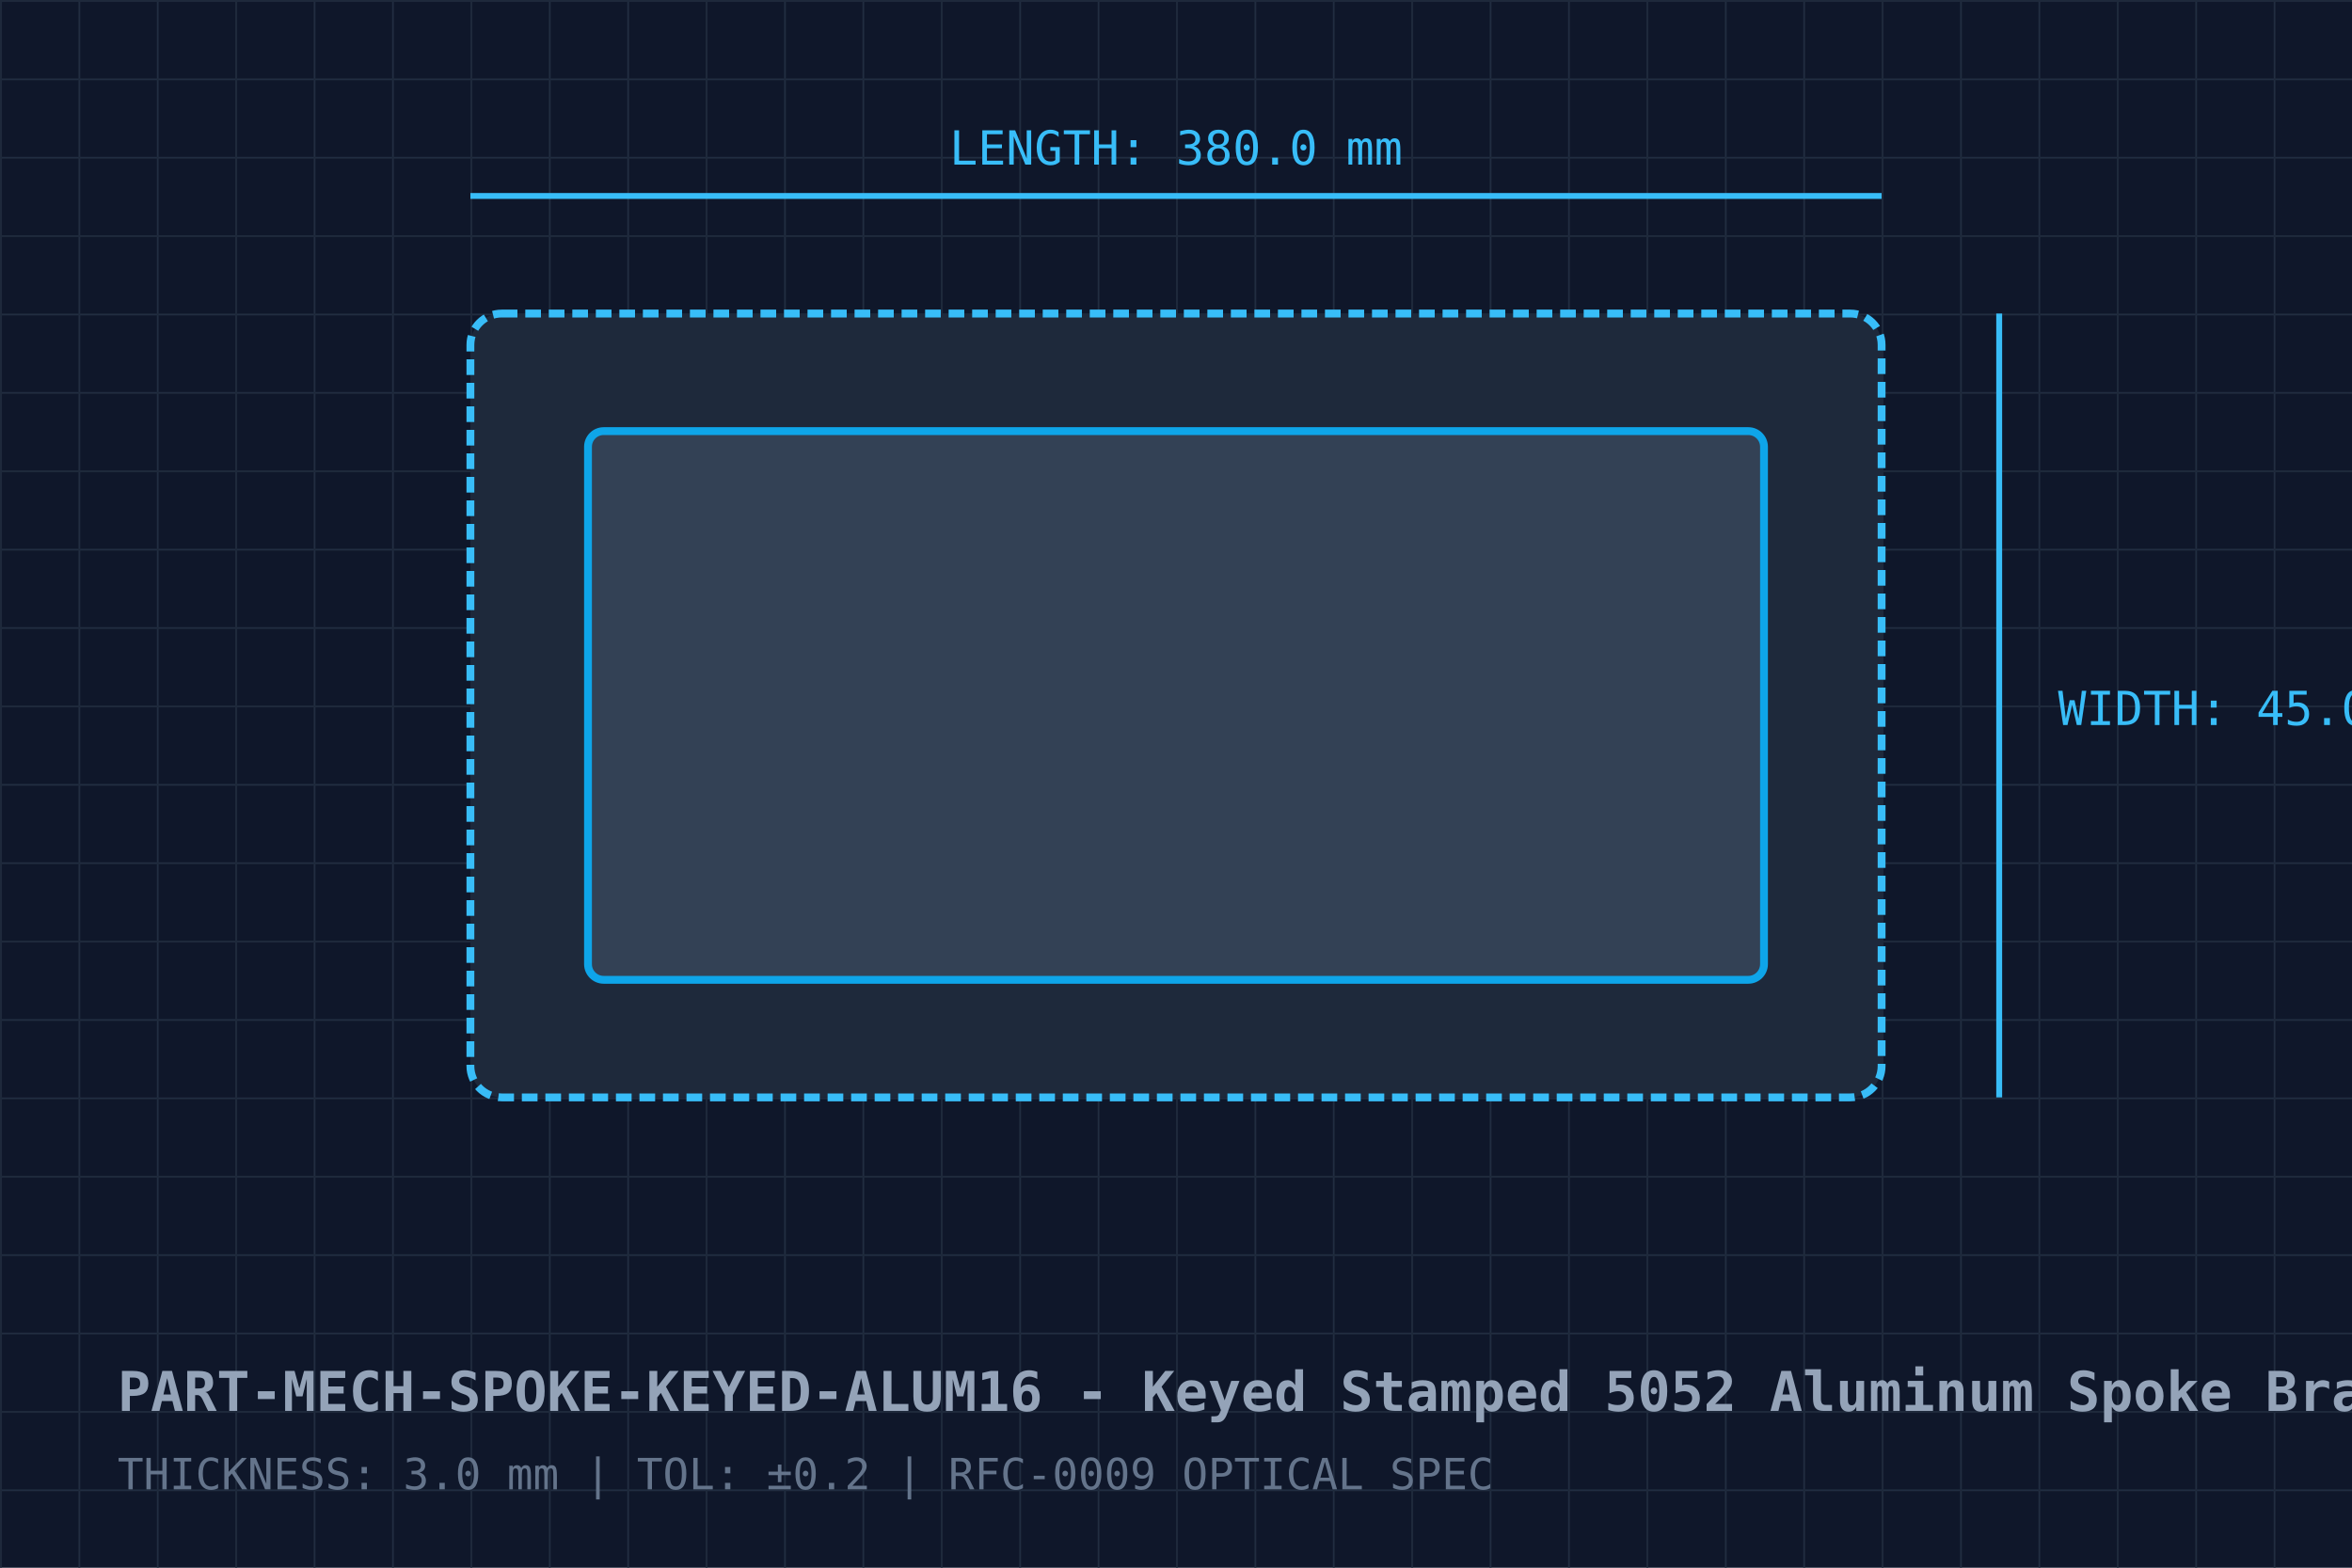
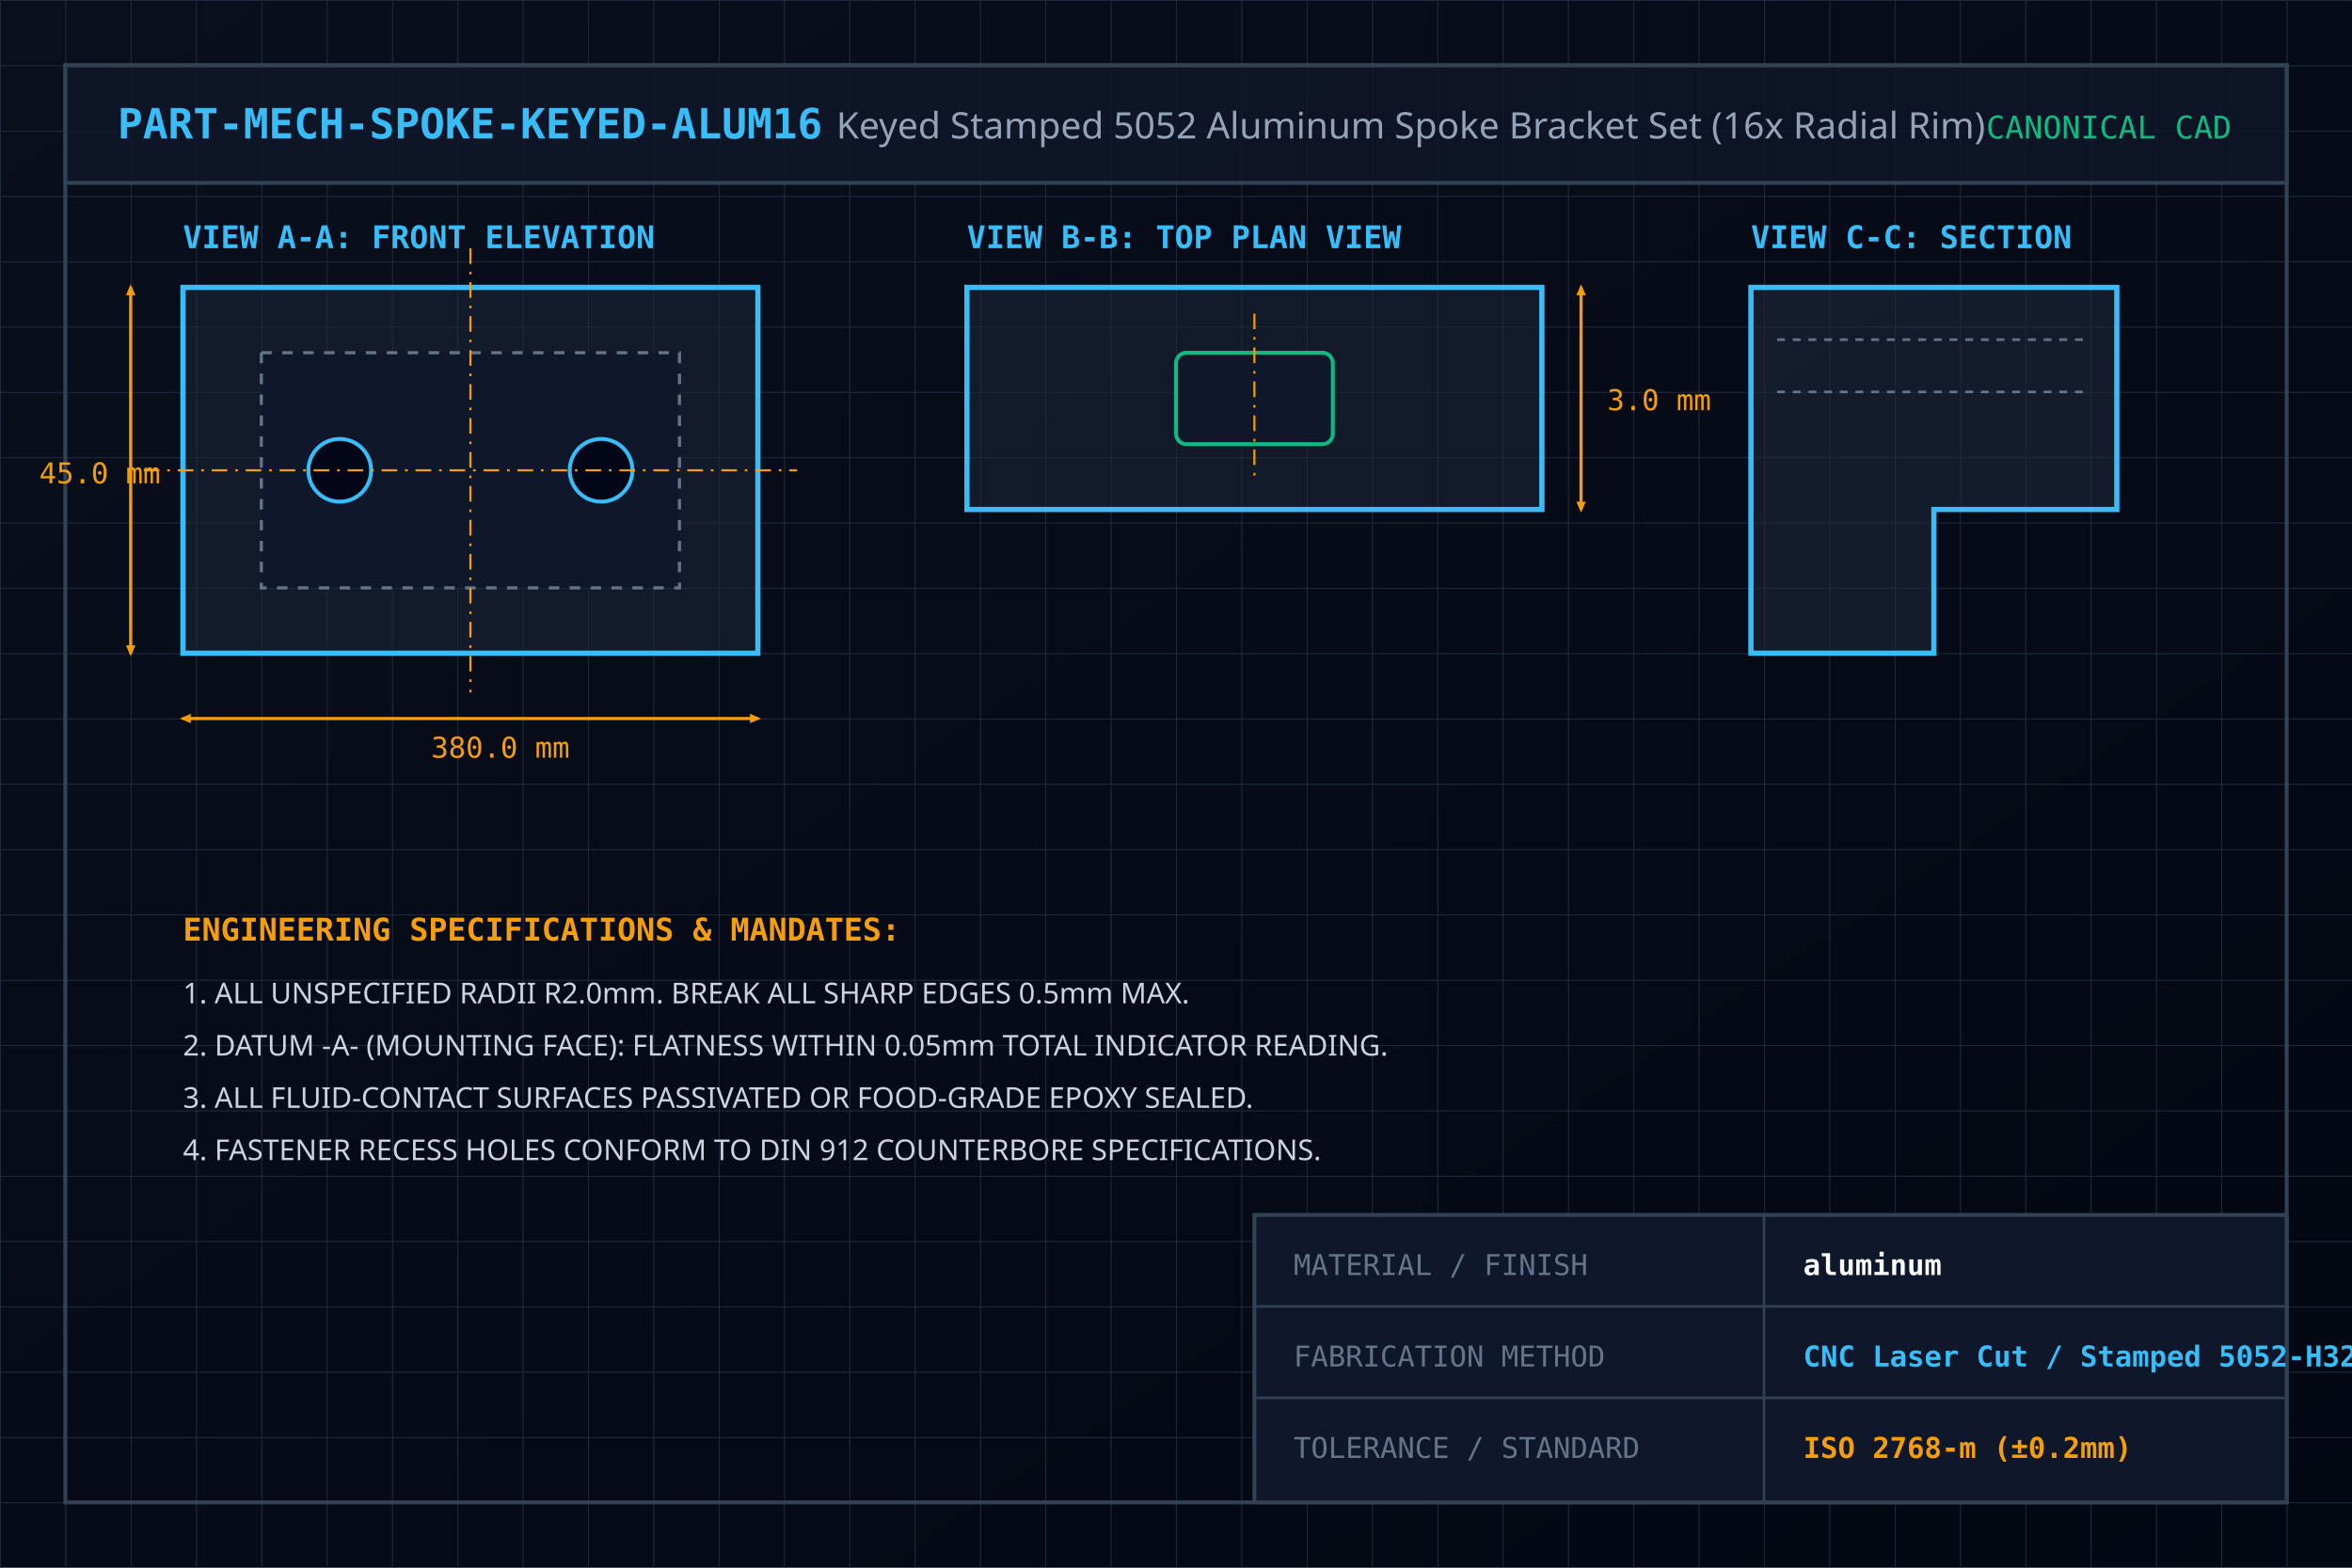
- <svg xmlns="http://www.w3.org/2000/svg" viewBox="0 0 600 400" width="100%" height="100%">
-   <rect width="600" height="400" fill="#0f172a" />
+ <svg xmlns="http://www.w3.org/2000/svg" viewBox="0 0 900 600" width="100%" height="100%">
  <defs>
-     <pattern id="grid-PART-MECH-SPOKE-KEYED-ALUM16" width="20" height="20" patternUnits="userSpaceOnUse">
-       <path d="M 20 0 L 0 0 0 20" fill="none" stroke="#1e293b" stroke-width="1" />
+     <linearGradient id="bg" x1="0%" y1="0%" x2="100%" y2="100%">
+       <stop offset="0%" stop-color="#0a0f1d" />
+       <stop offset="100%" stop-color="#030712" />
+     </linearGradient>
+     <pattern id="grid" width="25" height="25" patternUnits="userSpaceOnUse">
+       <path d="M 25 0 L 0 0 0 25" fill="none" stroke="#1e293b" stroke-width="0.75" />
    </pattern>
+     <marker id="arrow" viewBox="0 0 10 10" refX="5" refY="5" markerWidth="6" markerHeight="6" orient="auto-start-reverse">
+       <path d="M 0 1.5 L 8 5 L 0 8.5 z" fill="#38bdf8" />
+     </marker>
+     <marker id="dim-arrow" viewBox="0 0 10 10" refX="5" refY="5" markerWidth="5" markerHeight="5" orient="auto-start-reverse">
+       <path d="M 0 2 L 7 5 L 0 8 z" fill="#f59e0b" />
+     </marker>
  </defs>
-   <rect width="600" height="400" fill="url(#grid-PART-MECH-SPOKE-KEYED-ALUM16)" />
-   <rect x="120" y="80" width="360" height="200" rx="8" fill="#1e293b" stroke="#38bdf8" stroke-width="2" stroke-dasharray="4,2" />
-   <rect x="150" y="110" width="300" height="140" rx="4" fill="#334155" stroke="#0ea5e9" stroke-width="2" />
-   <line x1="120" y1="50" x2="480" y2="50" stroke="#38bdf8" stroke-width="1.5" />
-   <text x="300" y="42" fill="#38bdf8" font-family="monospace" font-size="12" text-anchor="middle">LENGTH: 380.0 mm</text>
-   <line x1="510" y1="80" x2="510" y2="280" stroke="#38bdf8" stroke-width="1.5" />
-   <text x="525" y="185" fill="#38bdf8" font-family="monospace" font-size="12">WIDTH: 45.0 mm</text>
-   <text x="30" y="360" fill="#94a3b8" font-family="monospace" font-size="14" font-weight="bold">PART-MECH-SPOKE-KEYED-ALUM16 - Keyed Stamped 5052 Aluminum Spoke Bracket Set (16x Radial Rim)</text>
-   <text x="30" y="380" fill="#64748b" font-family="monospace" font-size="11">THICKNESS: 3.0 mm | TOL: ±0.2 | RFC-0009 OPTICAL SPEC</text>
+   <rect width="100%" height="100%" fill="url(#bg)" />
+   <rect width="100%" height="100%" fill="url(#grid)" />
+   <rect x="25" y="25" width="850" height="550" fill="none" stroke="#334155" stroke-width="1.5" />
+   <rect x="25" y="25" width="850" height="45" fill="#0f172a" fill-opacity="0.8" stroke="#334155" stroke-width="1.5" />
+   <text x="45" y="53" font-family="monospace" font-size="16" font-weight="bold" fill="#38bdf8">PART-MECH-SPOKE-KEYED-ALUM16</text>
+   <text x="320" y="53" font-family="sans-serif" font-size="14" font-weight="500" fill="#94a3b8">Keyed Stamped 5052 Aluminum Spoke Bracket Set (16x Radial Rim)</text>
+   <text x="760" y="53" font-family="monospace" font-size="12" fill="#10b981">CANONICAL CAD</text>
+   <rect x="480" y="465" width="395" height="110" fill="#0f172a" stroke="#334155" stroke-width="1.5" />
+   <line x1="480" y1="500" x2="875" y2="500" stroke="#334155" stroke-width="1" />
+   <line x1="480" y1="535" x2="875" y2="535" stroke="#334155" stroke-width="1" />
+   <line x1="675" y1="465" x2="675" y2="575" stroke="#334155" stroke-width="1" />
+   <text x="495" y="488" font-family="monospace" font-size="11" fill="#64748b">MATERIAL / FINISH</text>
+   <text x="690" y="488" font-family="monospace" font-size="11" font-weight="bold" fill="#f8fafc">aluminum</text>
+   <text x="495" y="523" font-family="monospace" font-size="11" fill="#64748b">FABRICATION METHOD</text>
+   <text x="690" y="523" font-family="monospace" font-size="11" font-weight="bold" fill="#38bdf8">CNC Laser Cut / Stamped 5052-H32 Aluminum</text>
+   <text x="495" y="558" font-family="monospace" font-size="11" fill="#64748b">TOLERANCE / STANDARD</text>
+   <text x="690" y="558" font-family="monospace" font-size="11" font-weight="bold" fill="#f59e0b">ISO 2768-m (±0.2mm)</text>
+   <g transform="translate(70, 110)">
+     <text x="0" y="-15" font-family="monospace" font-size="12" font-weight="bold" fill="#38bdf8">VIEW A-A: FRONT ELEVATION</text>
+     <rect x="0" y="0" width="220" height="140" fill="#1e293b" fill-opacity="0.5" stroke="#38bdf8" stroke-width="2" />
+     <rect x="30" y="25" width="160" height="90" fill="#0f172a" stroke="#64748b" stroke-dasharray="4,4" stroke-width="1.2" />
+     <circle cx="60" cy="70" r="12" fill="#020617" stroke="#38bdf8" stroke-width="1.5" />
+     <circle cx="160" cy="70" r="12" fill="#020617" stroke="#38bdf8" stroke-width="1.5" />
+     <line x1="-15" y1="70" x2="235" y2="70" stroke="#f59e0b" stroke-width="0.8" stroke-dasharray="6,3,1,3" />
+     <line x1="110" y1="-15" x2="110" y2="155" stroke="#f59e0b" stroke-width="0.8" stroke-dasharray="6,3,1,3" />
+     <line x1="0" y1="165" x2="220" y2="165" stroke="#f59e0b" stroke-width="1.2" marker-start="url(#dim-arrow)" marker-end="url(#dim-arrow)" />
+     <text x="95" y="180" font-family="monospace" font-size="11" fill="#f59e0b">380.0 mm</text>
+     <line x1="-20" y1="0" x2="-20" y2="140" stroke="#f59e0b" stroke-width="1.2" marker-start="url(#dim-arrow)" marker-end="url(#dim-arrow)" />
+     <text x="-55" y="75" font-family="monospace" font-size="11" fill="#f59e0b">45.0 mm</text>
+   </g>
+   <g transform="translate(370, 110)">
+     <text x="0" y="-15" font-family="monospace" font-size="12" font-weight="bold" fill="#38bdf8">VIEW B-B: TOP PLAN VIEW</text>
+     <rect x="0" y="0" width="220" height="85" fill="#1e293b" fill-opacity="0.5" stroke="#38bdf8" stroke-width="2" />
+     <rect x="80" y="25" width="60" height="35" rx="4" fill="#0f172a" stroke="#10b981" stroke-width="1.5" />
+     <line x1="110" y1="10" x2="110" y2="75" stroke="#f59e0b" stroke-width="0.8" stroke-dasharray="6,3,1,3" />
+     <line x1="235" y1="0" x2="235" y2="85" stroke="#f59e0b" stroke-width="1.2" marker-start="url(#dim-arrow)" marker-end="url(#dim-arrow)" />
+     <text x="245" y="47" font-family="monospace" font-size="11" fill="#f59e0b">3.0 mm</text>
+   </g>
+   <g transform="translate(670, 110)">
+     <text x="0" y="-15" font-family="monospace" font-size="12" font-weight="bold" fill="#38bdf8">VIEW C-C: SECTION</text>
+     <path d="M 0 0 L 140 0 L 140 85 L 70 85 L 70 140 L 0 140 Z" fill="#1e293b" fill-opacity="0.6" stroke="#38bdf8" stroke-width="2" />
+     <line x1="10" y1="20" x2="130" y2="20" stroke="#64748b" stroke-dasharray="3,3" stroke-width="1" />
+     <line x1="10" y1="40" x2="130" y2="40" stroke="#64748b" stroke-dasharray="3,3" stroke-width="1" />
+   </g>
+   <g transform="translate(70, 360)">
+     <text x="0" y="0" font-family="monospace" font-size="12" font-weight="bold" fill="#f59e0b">ENGINEERING SPECIFICATIONS &amp; MANDATES:</text>
+     <text x="0" y="24" font-family="sans-serif" font-size="11" fill="#cbd5e1">1. ALL UNSPECIFIED RADII R2.0mm. BREAK ALL SHARP EDGES 0.5mm MAX.</text>
+     <text x="0" y="44" font-family="sans-serif" font-size="11" fill="#cbd5e1">2. DATUM -A- (MOUNTING FACE): FLATNESS WITHIN 0.05mm TOTAL INDICATOR READING.</text>
+     <text x="0" y="64" font-family="sans-serif" font-size="11" fill="#cbd5e1">3. ALL FLUID-CONTACT SURFACES PASSIVATED OR FOOD-GRADE EPOXY SEALED.</text>
+     <text x="0" y="84" font-family="sans-serif" font-size="11" fill="#cbd5e1">4. FASTENER RECESS HOLES CONFORM TO DIN 912 COUNTERBORE SPECIFICATIONS.</text>
+   </g>
</svg>
